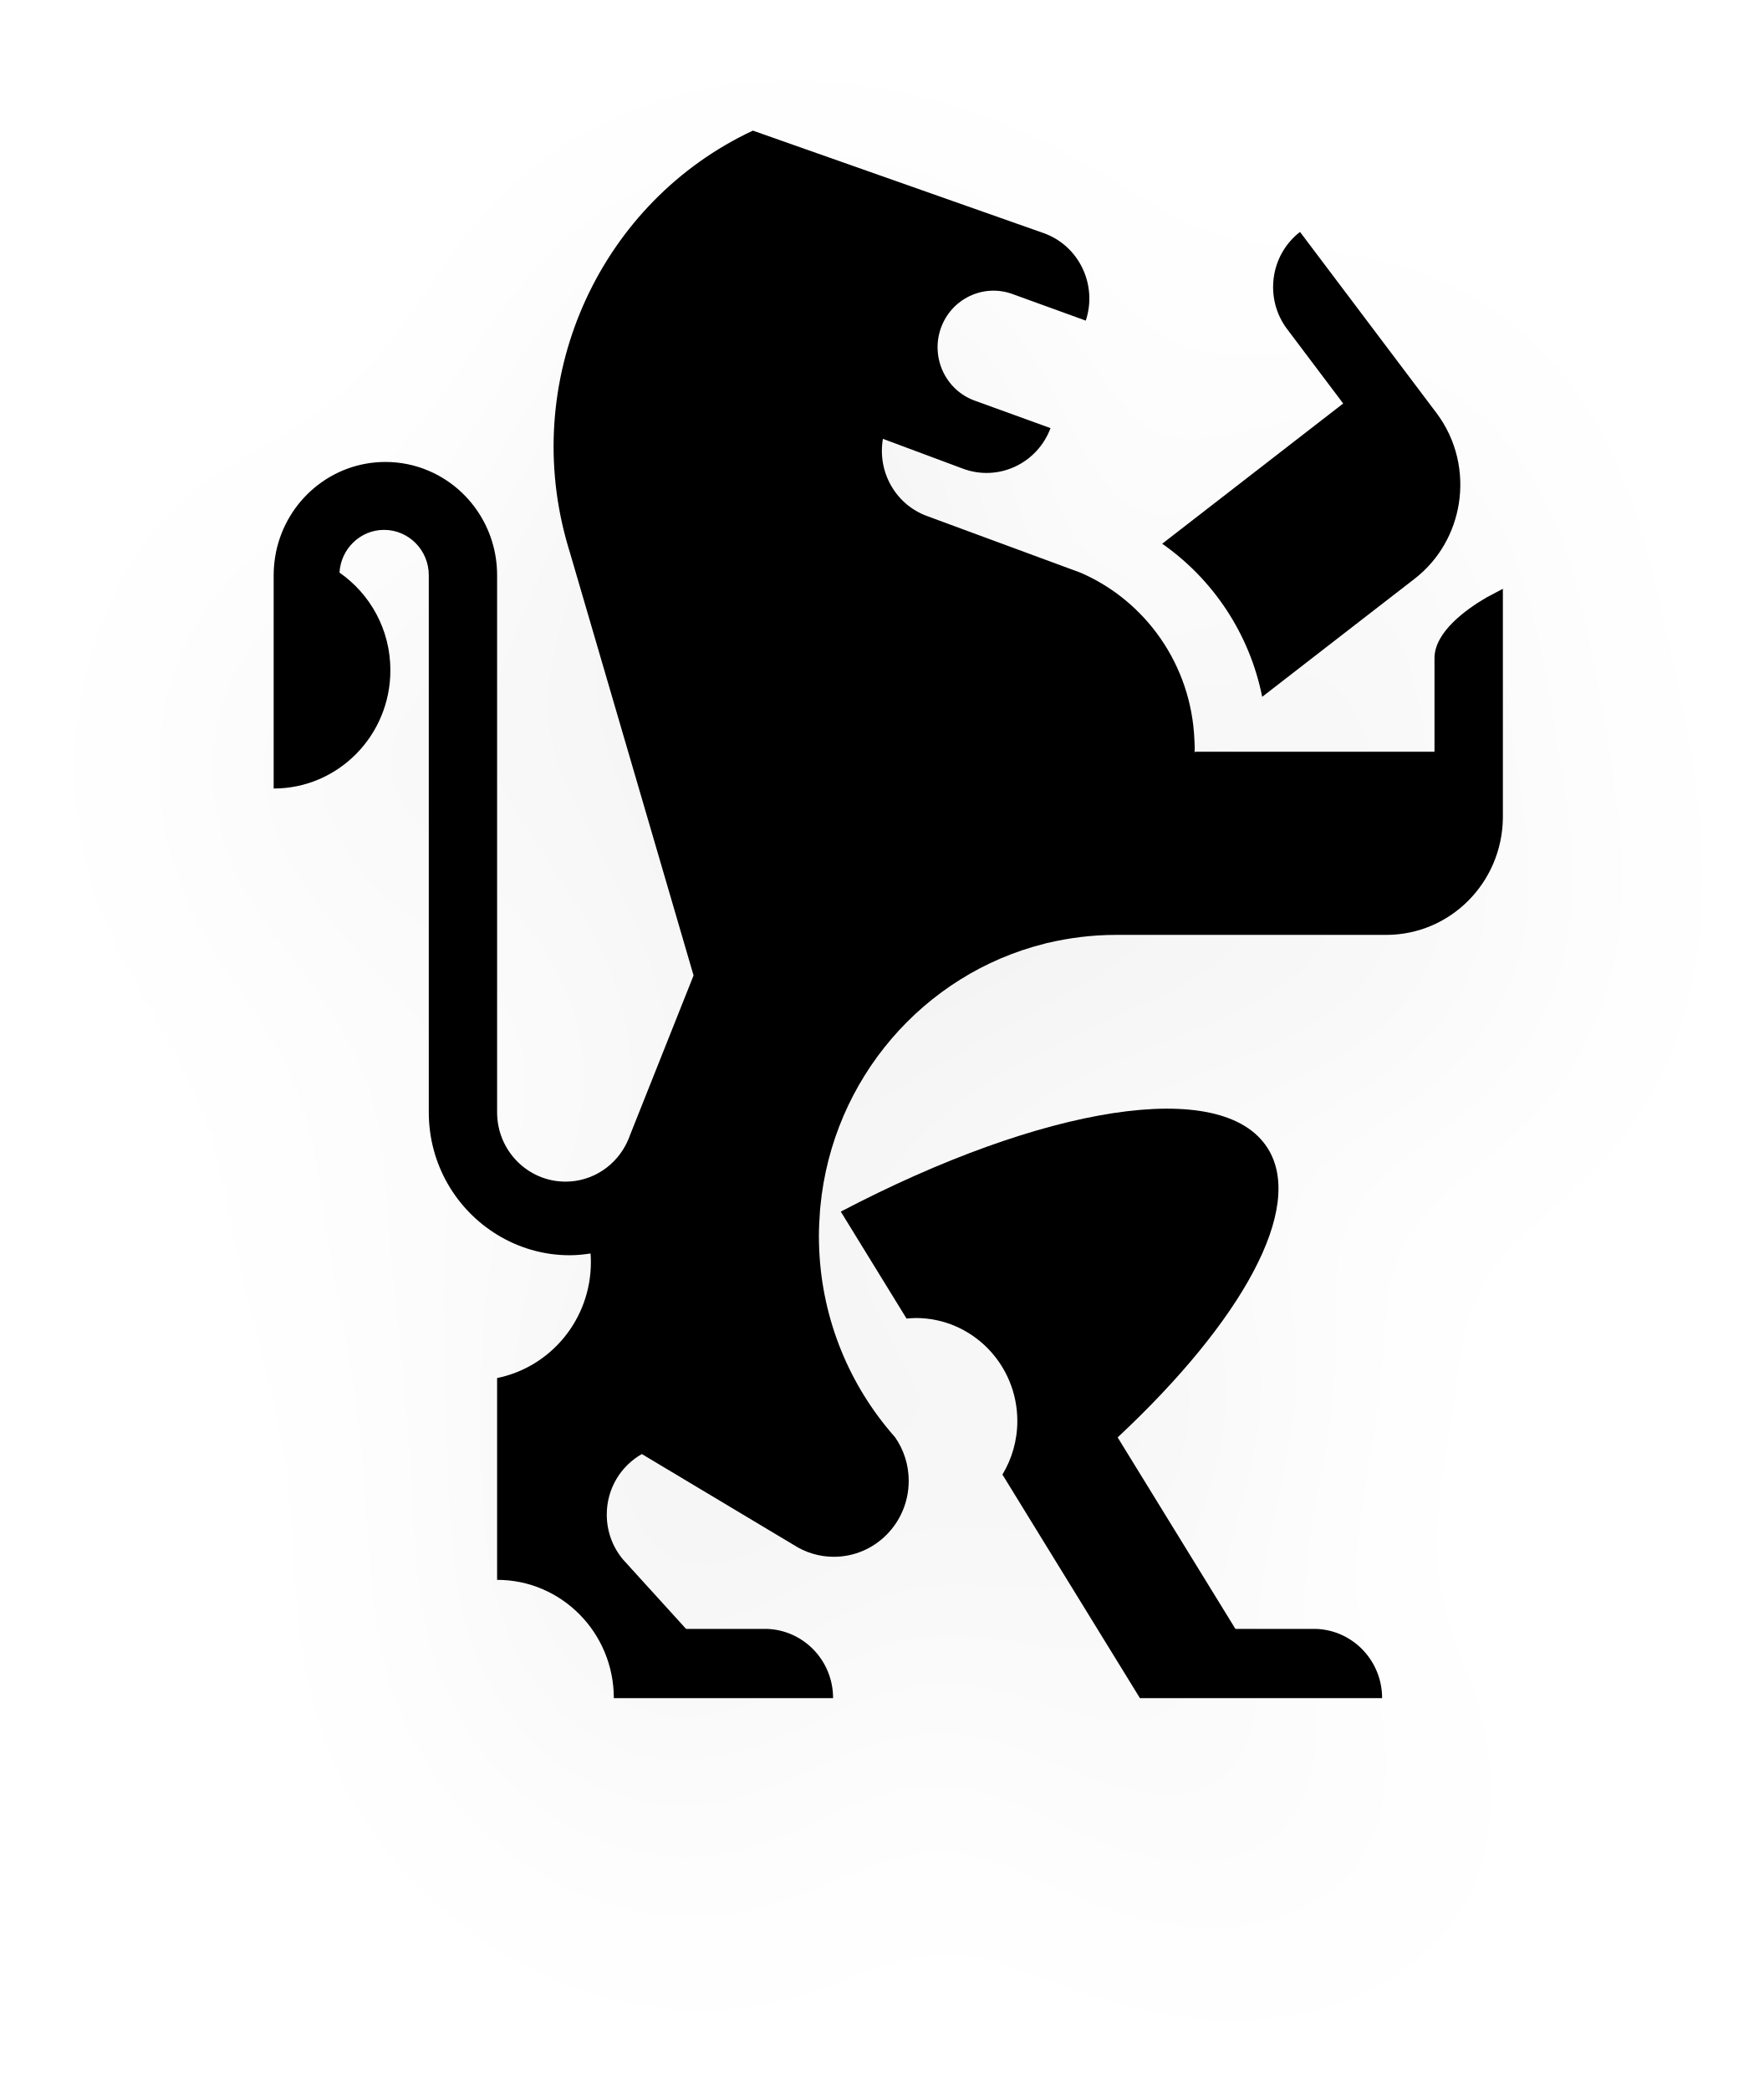
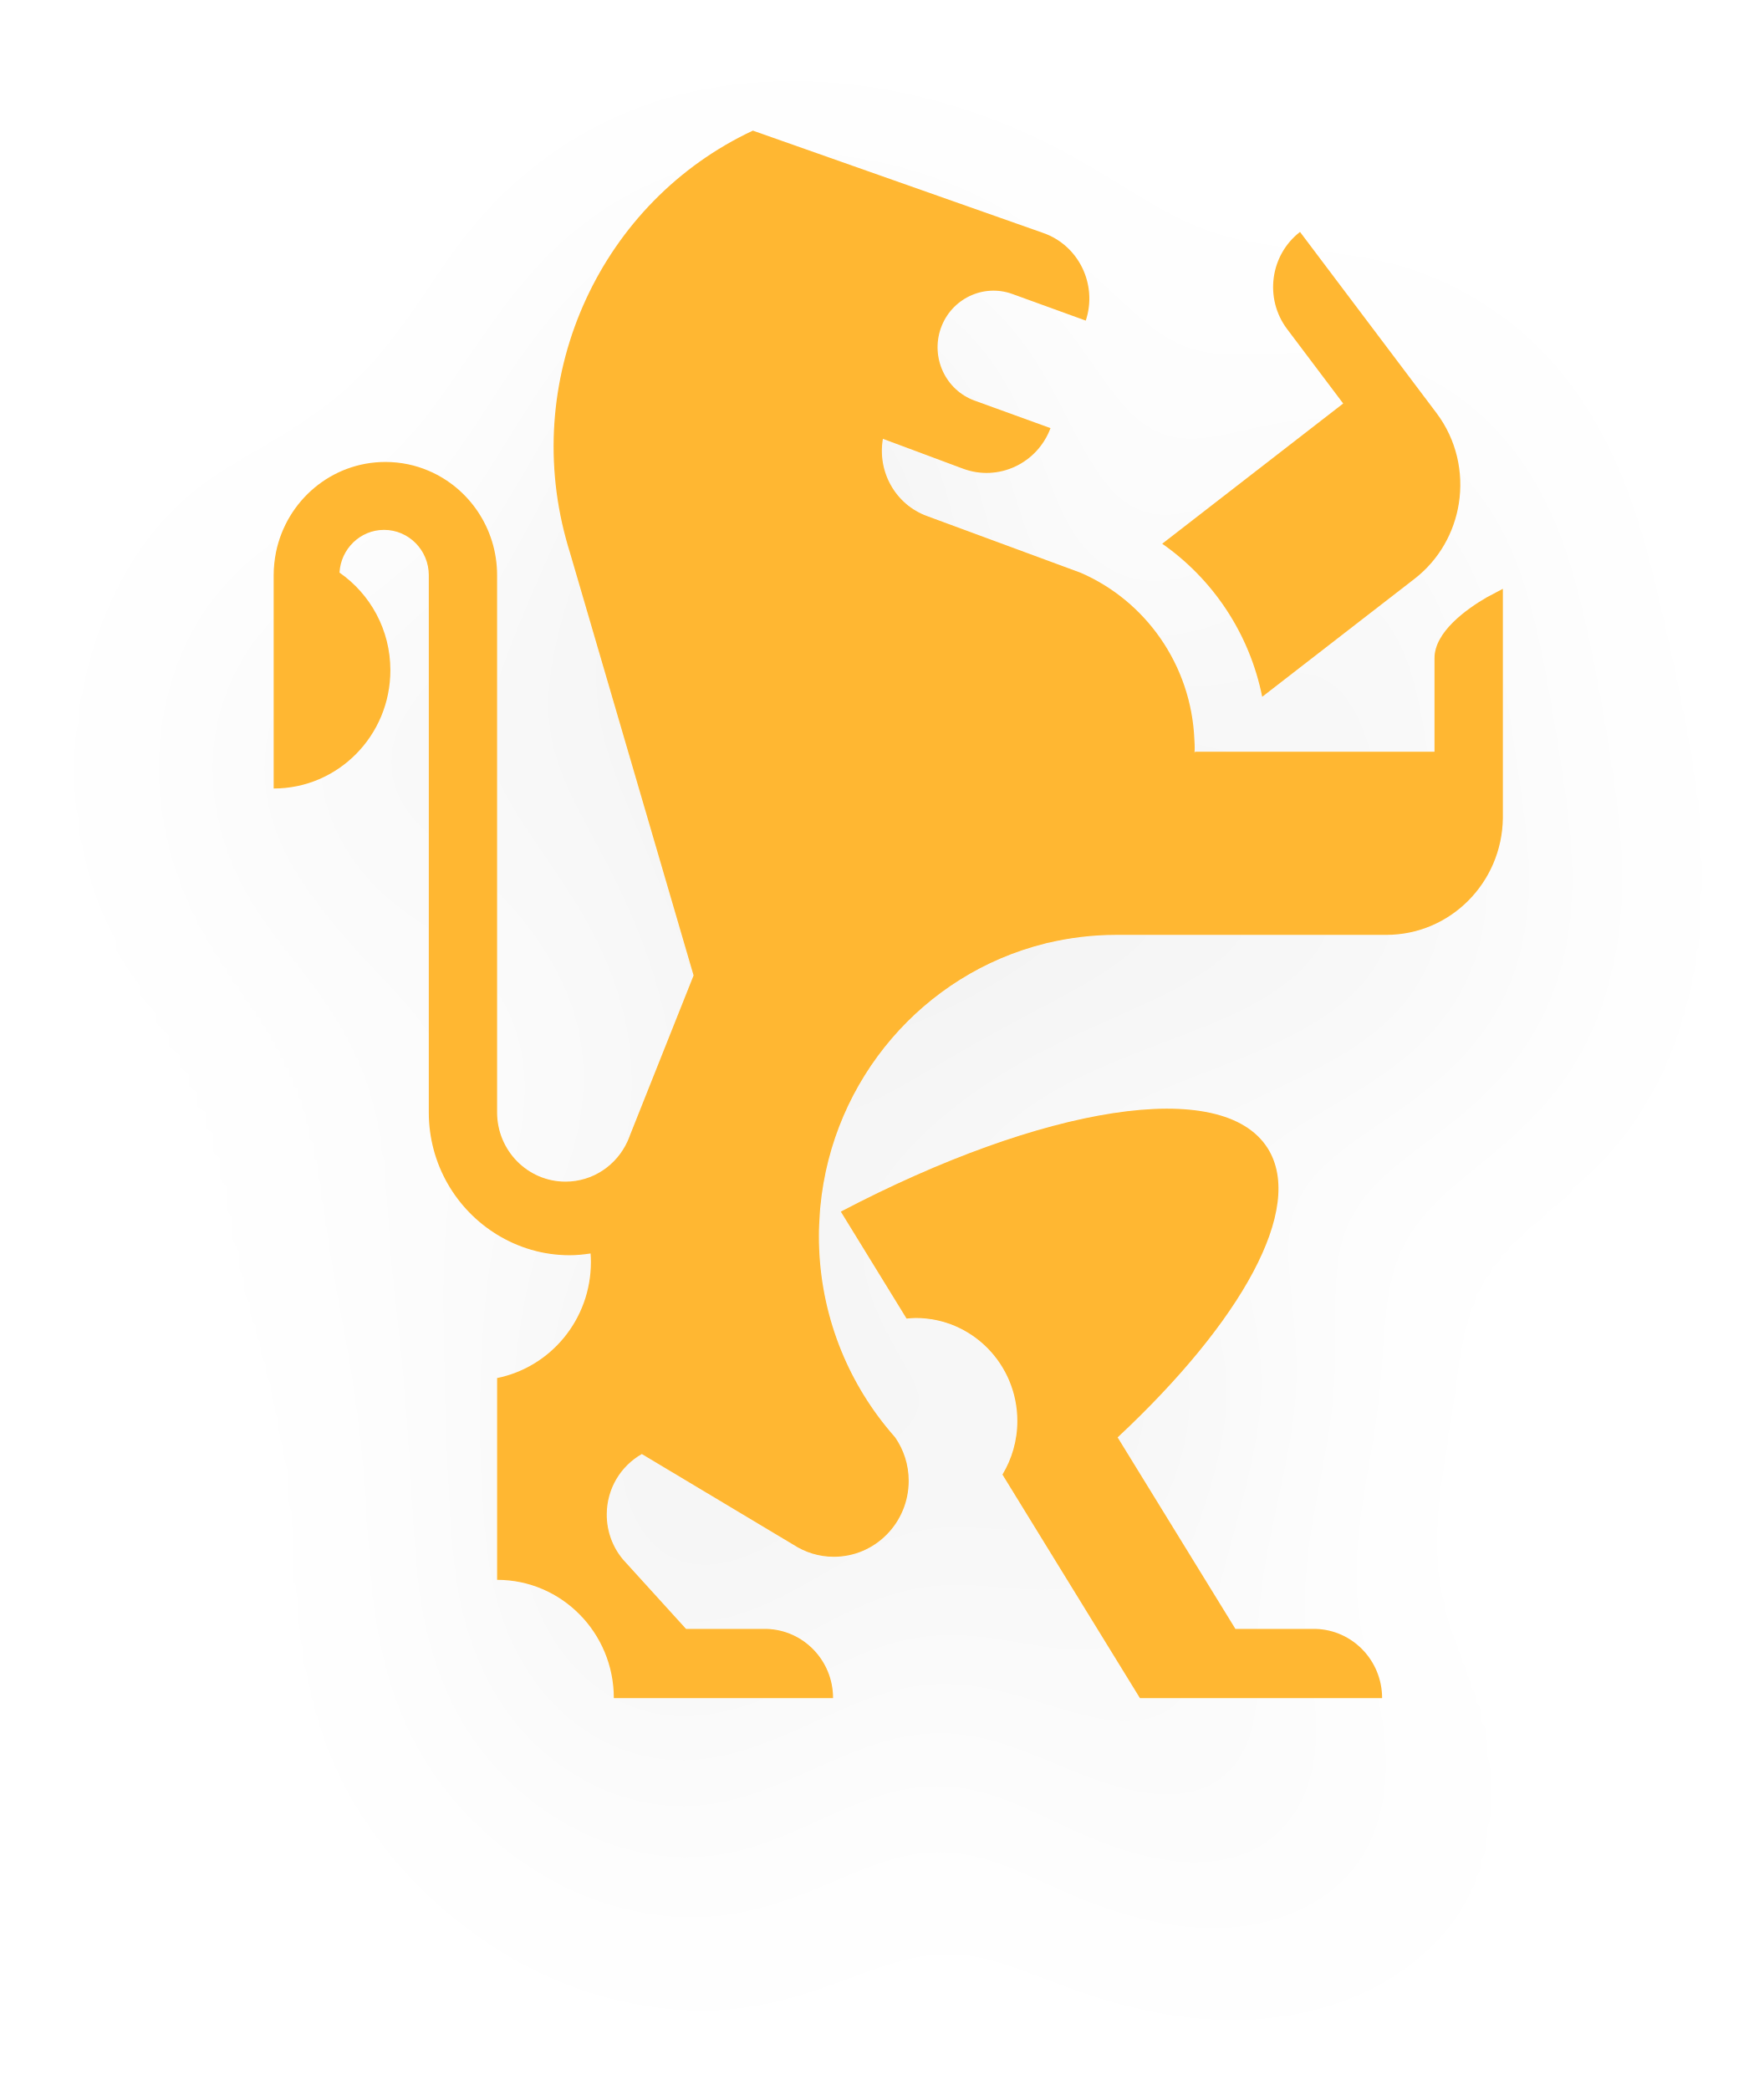
<svg xmlns="http://www.w3.org/2000/svg" width="27px" height="32px" viewBox="0 0 27 32" version="1.1">
  <defs>
    <filter x="-50%" y="-50%" width="200%" height="200%" filterUnits="objectBoundingBox" id="filter-1">
      <feOffset dx="0" dy="2" in="SourceAlpha" result="shadowOffsetOuter1" />
      <feGaussianBlur stdDeviation="2" in="shadowOffsetOuter1" result="shadowBlurOuter1" />
      <feColorMatrix values="0 0 0 0 0   0 0 0 0 0   0 0 0 0 0  0 0 0 0.05 0" type="matrix" in="shadowBlurOuter1" result="shadowMatrixOuter1" />
      <feMerge>
        <feMergeNode in="shadowMatrixOuter1" />
        <feMergeNode in="SourceGraphic" />
      </feMerge>
    </filter>
  </defs>
  <g id="OPt-2" stroke="none" stroke-width="1" fill="none" fill-rule="evenodd">
-     <g id="prog2_pro3_Mobile-Portrait_opt2-Copy-2" transform="translate(-10, -15)" fill="#000000">
+     <g id="prog2_pro3_Mobile-Portrait_opt2-Copy-2" transform="translate(-10, -15)" fill="#ffb732">
      <g id="nav">
        <g id="Group-6" filter="url(#filter-1)">
          <g id="ic_home" transform="translate(14, 17)">
            <g id="Group" transform="translate(9.6, 12) scale(-1, 1) translate(-9.6, -12) ">
              <path d="M1.542,6.862 L2.436,7.554 L3.875,8.669 C4.069,7.7 4.63,6.867 5.406,6.325 L2.635,4.178 L3.493,3.039 C3.844,2.573 3.756,1.907 3.296,1.551 L1.207,4.323 C0.898,4.733 0.79,5.235 0.864,5.708 C0.934,6.15 1.163,6.568 1.542,6.862 L1.542,6.862 Z" id="Shape" />
              <path d="M10.327,16.551 C7.236,14.931 4.483,14.473 3.788,15.585 C3.218,16.499 4.188,18.233 6.088,20.008 L4.285,22.94 L3.057,22.94 C2.492,22.956 2.039,23.424 2.039,24 L3.633,24 L5.747,24 L6.399,22.94 L7.444,21.241 L7.852,20.577 C7.708,20.338 7.624,20.057 7.624,19.757 C7.624,18.886 8.321,18.18 9.18,18.18 C9.227,18.18 9.274,18.185 9.32,18.189 L10.327,16.551 L10.327,16.551 Z" id="Shape" />
              <path d="M18.974,6.453 C18.812,5.665 18.124,5.073 17.299,5.073 C17.064,5.073 16.839,5.121 16.635,5.209 C16.021,5.471 15.589,6.088 15.589,6.807 L15.589,15.031 C15.589,15.617 15.12,16.092 14.542,16.092 C14.121,16.092 13.759,15.84 13.593,15.476 C13.578,15.444 13.565,15.411 13.553,15.377 L12.581,12.935 L14.468,6.481 C14.469,6.477 14.471,6.472 14.472,6.468 C14.495,6.396 14.515,6.323 14.535,6.251 C15.222,3.722 13.986,1.082 11.673,0 L7.23,1.566 C6.684,1.755 6.393,2.356 6.576,2.909 L7.701,2.501 C8.146,2.34 8.636,2.575 8.795,3.025 C8.954,3.476 8.722,3.973 8.277,4.134 L7.116,4.555 C7.319,5.099 7.916,5.377 8.456,5.176 L9.682,4.719 C9.769,5.22 9.492,5.725 9.004,5.902 L6.655,6.769 C5.664,7.198 4.961,8.176 4.913,9.325 C4.911,9.367 4.908,9.409 4.908,9.452 C4.908,9.478 4.911,9.504 4.911,9.53 C4.907,9.518 4.904,9.51 4.904,9.51 L1.237,9.51 L1.237,8.076 C1.237,7.676 0.749,7.327 0.439,7.147 L0.19,7.015 L0.19,10.528 C0.204,11.517 0.997,12.314 1.976,12.314 L6.111,12.314 C6.478,12.314 6.834,12.359 7.175,12.441 C7.158,12.437 7.142,12.431 7.125,12.426 C7.143,12.432 7.161,12.437 7.179,12.441 C7.19,12.444 7.2,12.447 7.211,12.45 C9.054,12.912 10.454,14.514 10.64,16.477 C10.644,16.511 10.646,16.545 10.648,16.58 C10.656,16.694 10.662,16.808 10.662,16.924 C10.662,18.028 10.278,19.042 9.639,19.836 C9.593,19.894 9.544,19.951 9.495,20.007 C9.364,20.196 9.287,20.425 9.287,20.673 C9.287,21.315 9.8,21.836 10.434,21.836 C10.661,21.836 10.873,21.768 11.052,21.652 L13.373,20.263 C13.694,20.445 13.91,20.791 13.91,21.19 C13.91,21.453 13.816,21.694 13.659,21.88 L12.696,22.94 L11.52,22.94 L11.52,22.94 L11.463,22.94 C10.898,22.956 10.445,23.424 10.445,24 L12.538,24 L12.538,24 L13.802,24 C13.802,23 14.602,22.189 15.589,22.189 L15.589,19.099 C14.77,18.934 14.153,18.202 14.153,17.323 C14.153,17.279 14.155,17.236 14.158,17.192 C14.263,17.208 14.369,17.219 14.478,17.219 C14.885,17.219 15.264,17.103 15.589,16.904 C16.215,16.521 16.635,15.827 16.635,15.031 L16.635,6.807 C16.635,6.424 16.942,6.113 17.32,6.113 C17.684,6.113 17.981,6.403 18.002,6.767 C17.532,7.094 17.223,7.641 17.223,8.262 C17.223,9.263 18.023,10.073 19.01,10.073 L19.01,6.807 C19.01,6.686 18.997,6.567 18.974,6.453 L18.974,6.453 Z" id="Shape" />
            </g>
          </g>
        </g>
      </g>
    </g>
  </g>
</svg>
